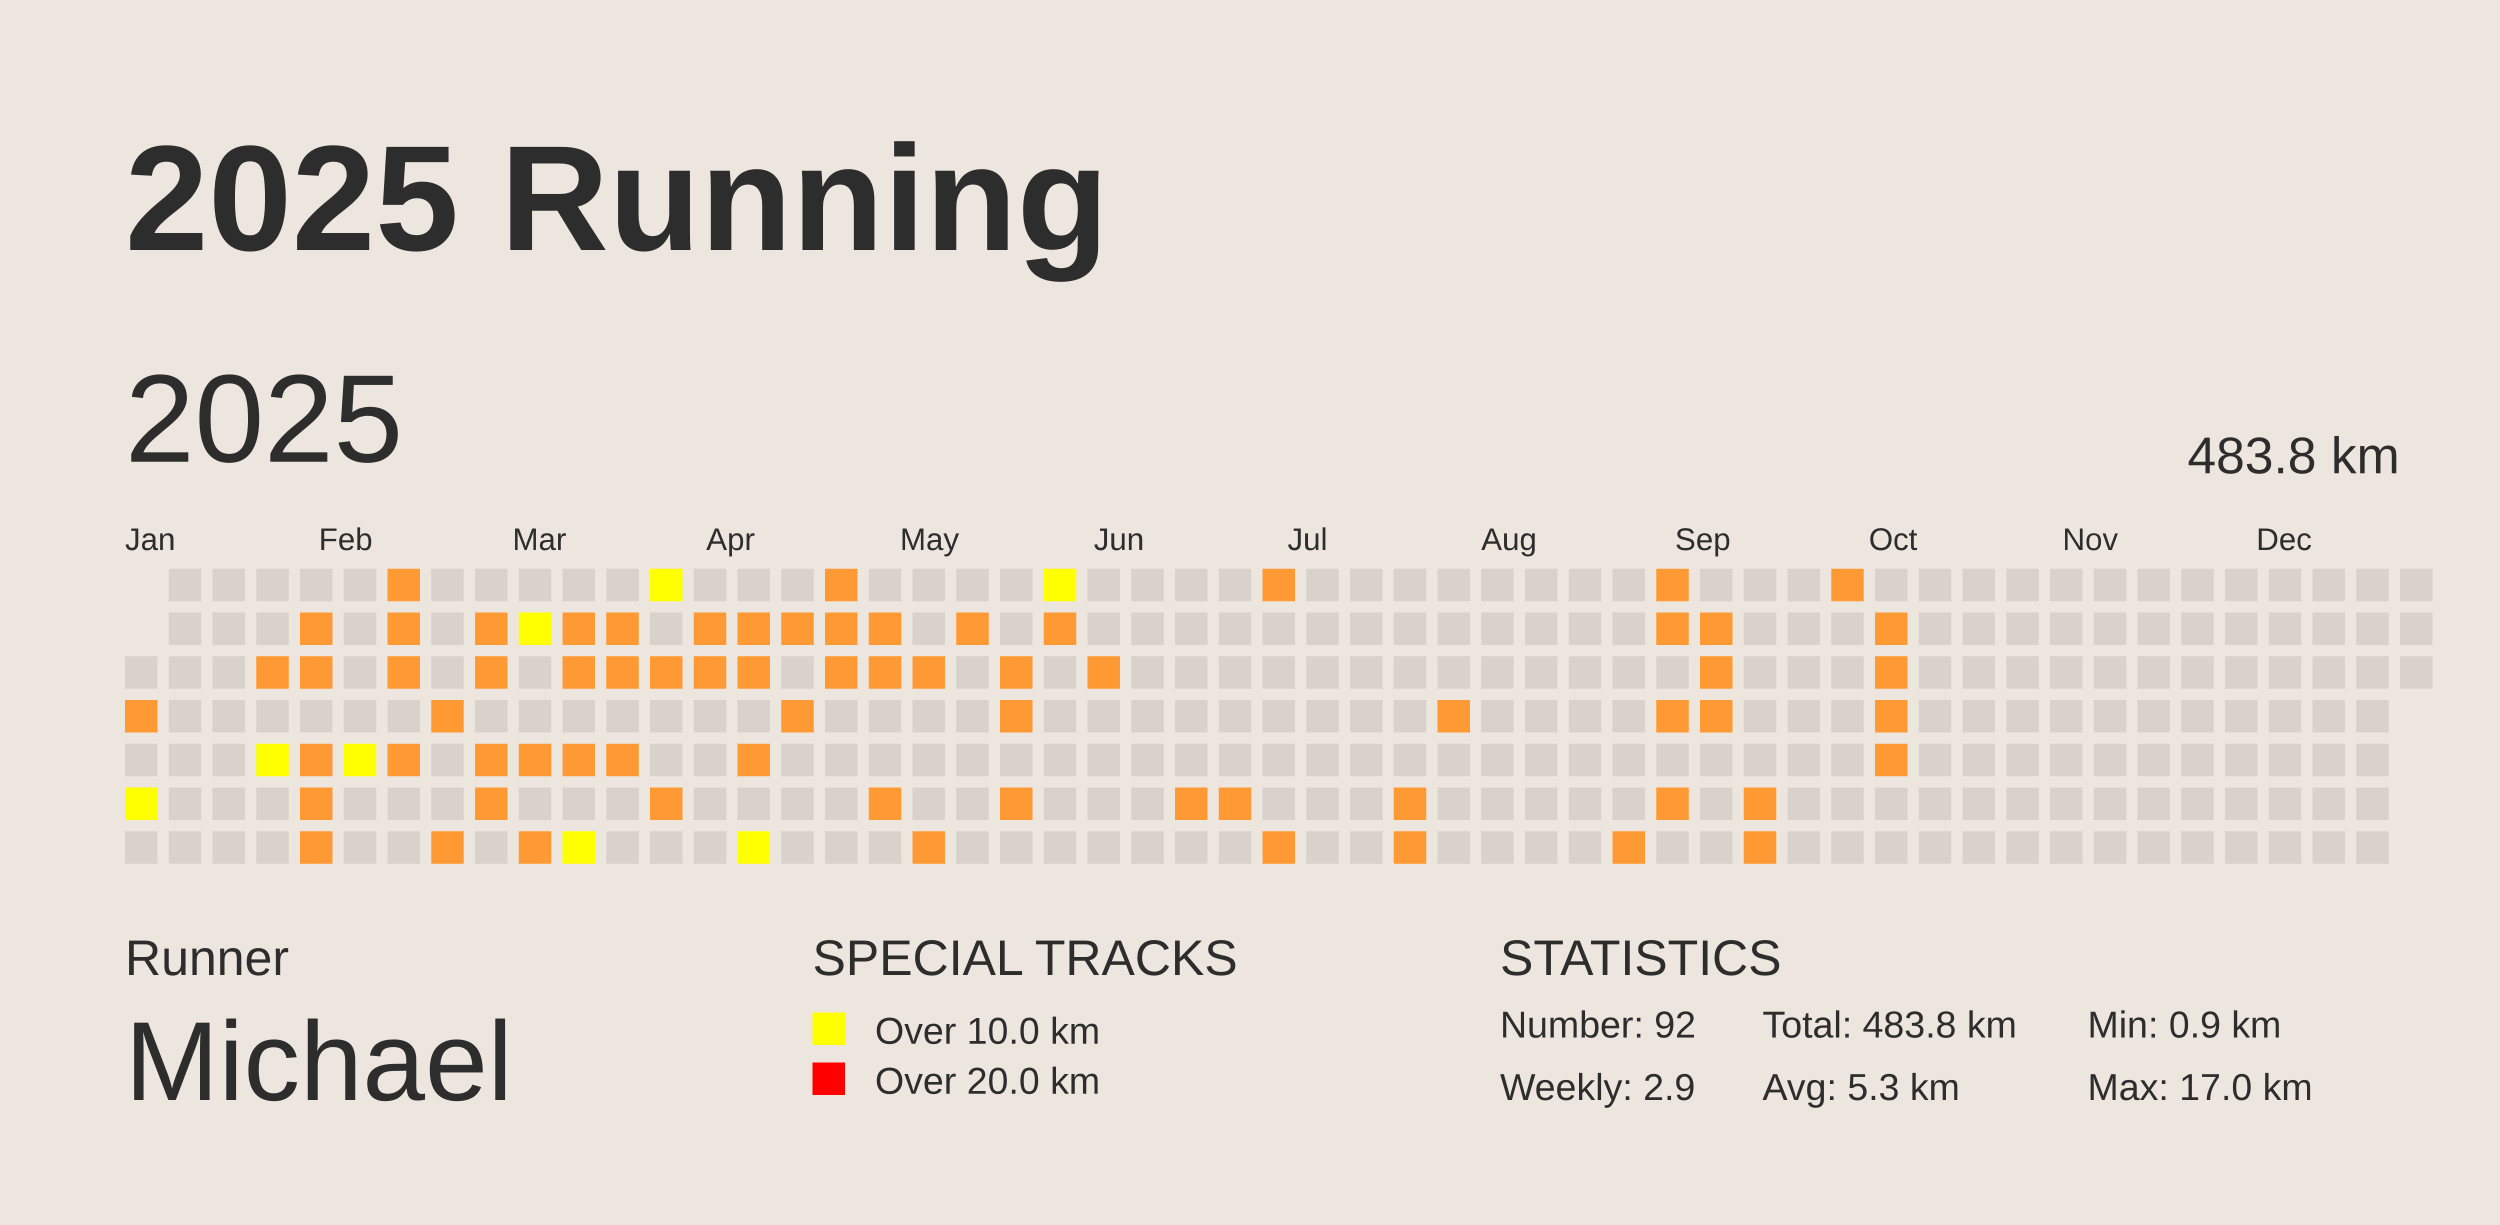
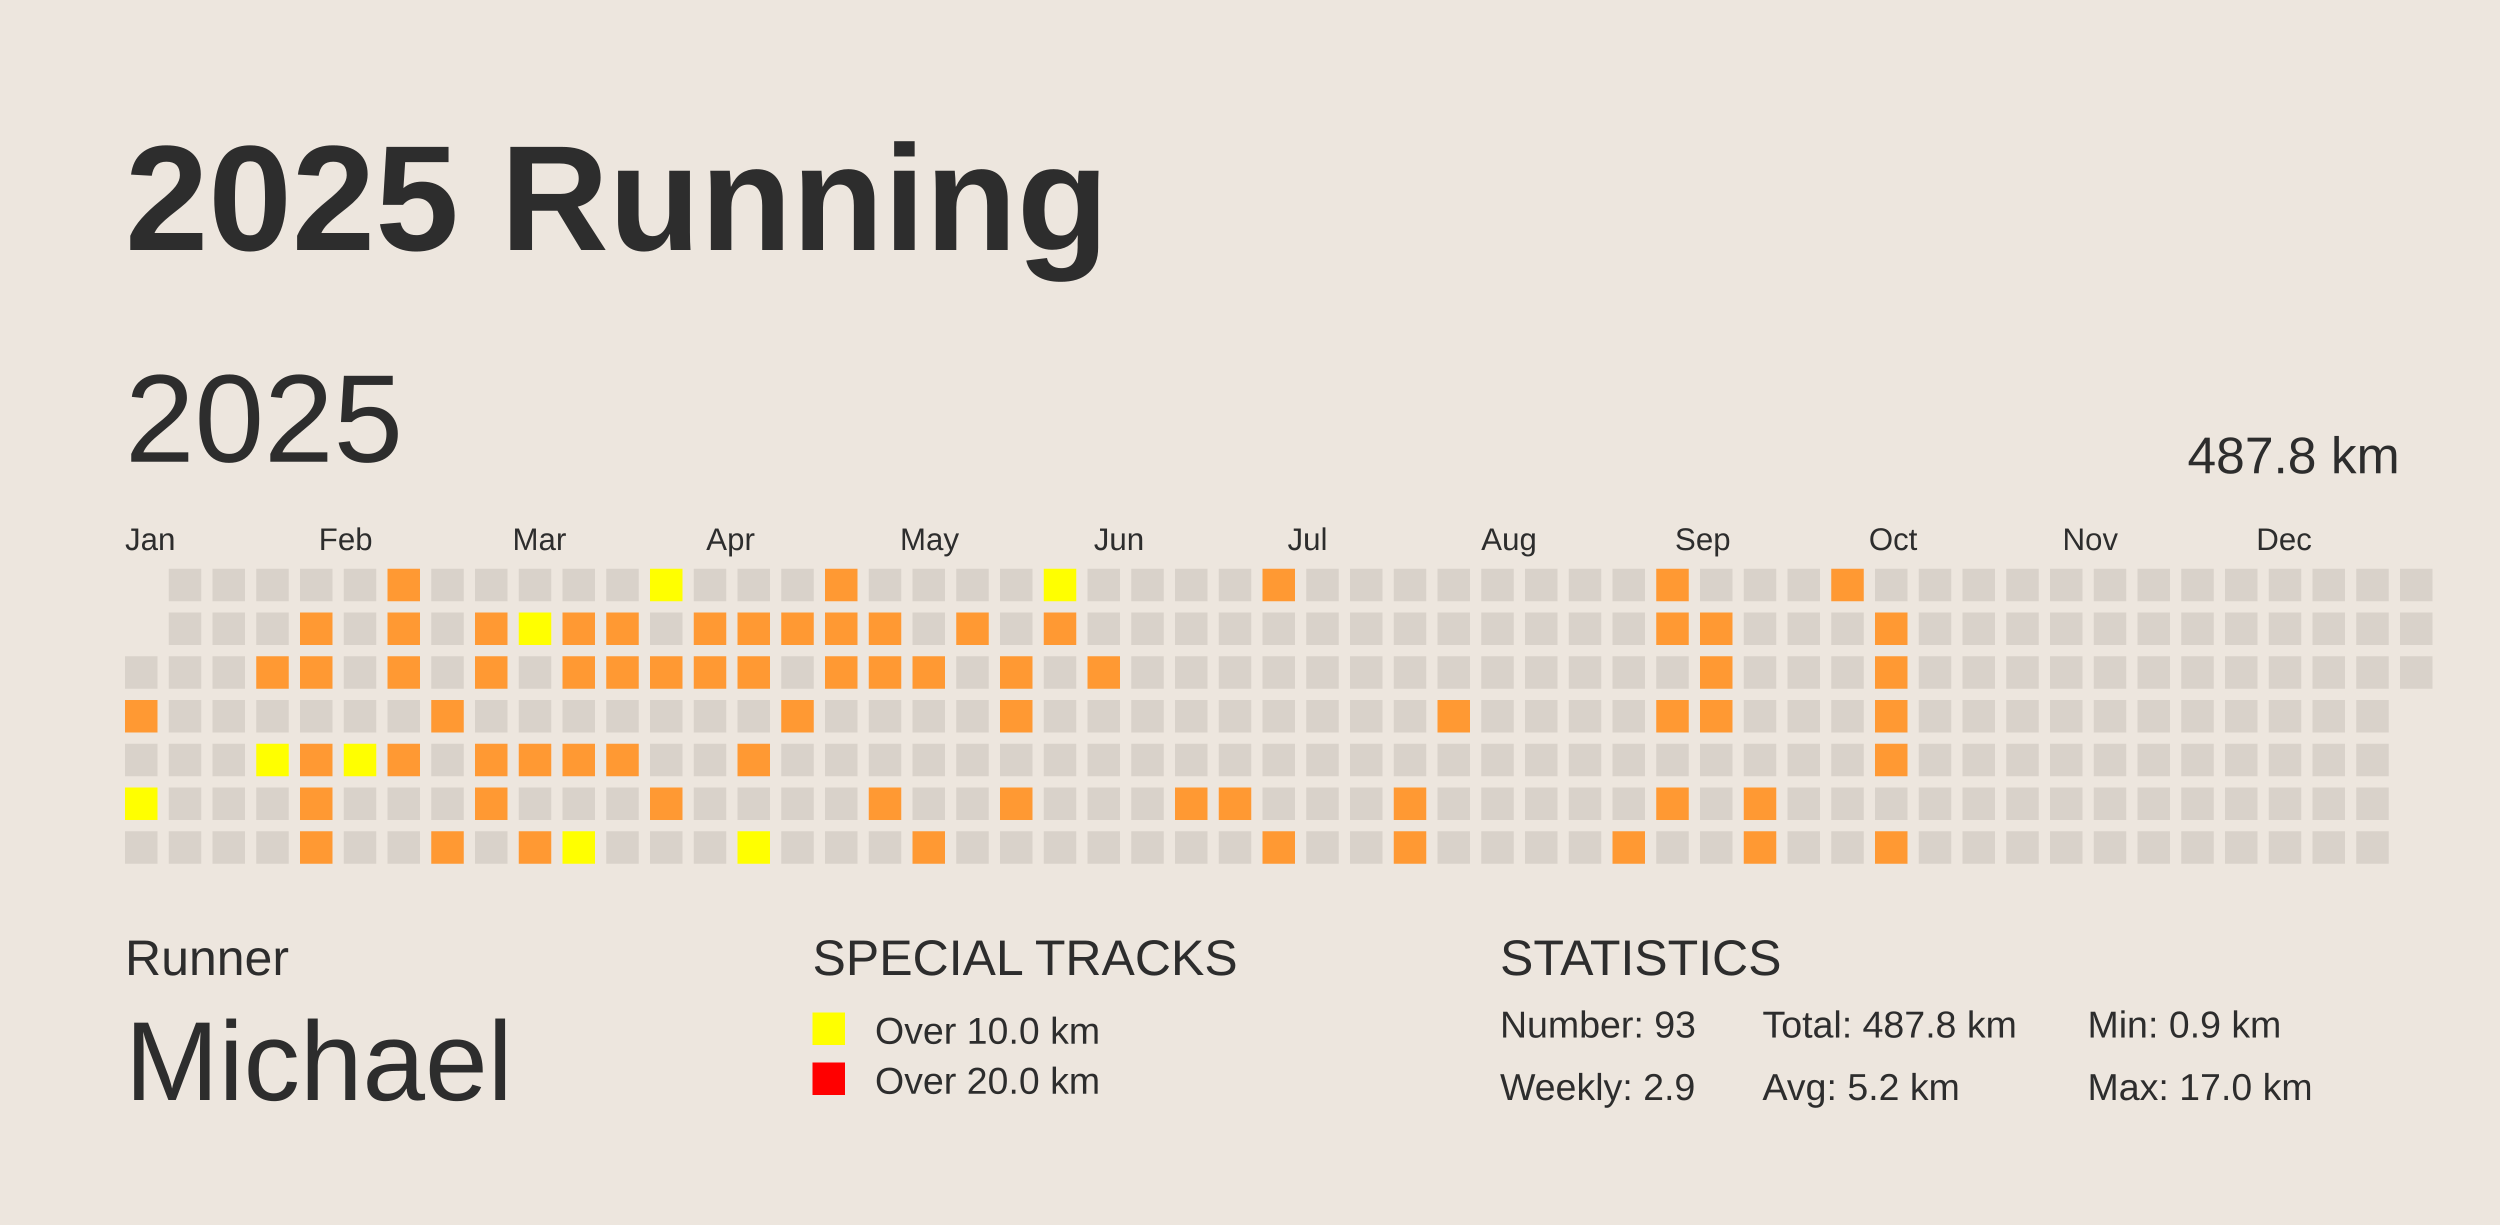
<svg xmlns="http://www.w3.org/2000/svg" baseProfile="full" height="98mm" version="1.1" viewBox="0,0,200,98" width="200mm">
  <defs />
  <rect fill="#EDE6DE" height="98" width="200" x="0" y="0" />
  <text fill="#2D2D2D" style="font-size:12px; font-family:Arial; font-weight:bold;" x="10" y="20">2025 Running</text>
  <text fill="#2D2D2D" style="font-size:4px; font-family:Arial" x="10" y="78">Runner</text>
  <text fill="#2D2D2D" style="font-size:9px; font-family:Arial" x="10" y="88">Michael</text>
  <text fill="#2D2D2D" style="font-size:4px; font-family:Arial" x="65" y="78">SPECIAL TRACKS</text>
  <rect fill="yellow" height="2.6" width="2.6" x="65" y="81" />
  <text fill="#2D2D2D" style="font-size:3px; font-family:Arial" x="70" y="83.5">Over 10.0 km</text>
  <rect fill="red" height="2.6" width="2.6" x="65" y="85" />
  <text fill="#2D2D2D" style="font-size:3px; font-family:Arial" x="70" y="87.5">Over 20.0 km</text>
  <text fill="#2D2D2D" style="font-size:4px; font-family:Arial" x="120" y="78">STATISTICS</text>
-   <text fill="#2D2D2D" style="font-size:3px; font-family:Arial" x="120" y="83">Number: 92</text>
+   <text fill="#2D2D2D" style="font-size:3px; font-family:Arial" x="120" y="83">Number: 93</text>
  <text fill="#2D2D2D" style="font-size:3px; font-family:Arial" x="120" y="88">Weekly: 2.9</text>
-   <text fill="#2D2D2D" style="font-size:3px; font-family:Arial" x="141" y="83">Total: 483.8 km</text>
-   <text fill="#2D2D2D" style="font-size:3px; font-family:Arial" x="141" y="88">Avg: 5.3 km</text>
+   <text fill="#2D2D2D" style="font-size:3px; font-family:Arial" x="141" y="83">Total: 487.8 km</text>
+   <text fill="#2D2D2D" style="font-size:3px; font-family:Arial" x="141" y="88">Avg: 5.2 km</text>
  <text fill="#2D2D2D" style="font-size:3px; font-family:Arial" x="167" y="83">Min: 0.9 km</text>
  <text fill="#2D2D2D" style="font-size:3px; font-family:Arial" x="167" y="88">Max: 17.0 km</text>
  <text dominant-baseline="hanging" fill="#2D2D2D" style="font-size:10.0px; font-family:Arial;" x="10" y="30">2025</text>
-   <text dominant-baseline="hanging" fill="#2D2D2D" style="font-size:4.125px; font-family:Arial;" x="175" y="35">483.8 km</text>
+   <text dominant-baseline="hanging" fill="#2D2D2D" style="font-size:4.125px; font-family:Arial;" x="175" y="35">487.8 km</text>
  <text fill="#2D2D2D" style="font-size:2.5px; font-family:Arial" x="10.0" y="44">Jan</text>
  <text fill="#2D2D2D" style="font-size:2.5px; font-family:Arial" x="25.5" y="44">Feb</text>
  <text fill="#2D2D2D" style="font-size:2.5px; font-family:Arial" x="41.0" y="44">Mar</text>
  <text fill="#2D2D2D" style="font-size:2.5px; font-family:Arial" x="56.5" y="44">Apr</text>
  <text fill="#2D2D2D" style="font-size:2.5px; font-family:Arial" x="72.0" y="44">May</text>
  <text fill="#2D2D2D" style="font-size:2.5px; font-family:Arial" x="87.5" y="44">Jun</text>
  <text fill="#2D2D2D" style="font-size:2.5px; font-family:Arial" x="103.0" y="44">Jul</text>
  <text fill="#2D2D2D" style="font-size:2.5px; font-family:Arial" x="118.5" y="44">Aug</text>
  <text fill="#2D2D2D" style="font-size:2.5px; font-family:Arial" x="134.0" y="44">Sep</text>
  <text fill="#2D2D2D" style="font-size:2.5px; font-family:Arial" x="149.5" y="44">Oct</text>
  <text fill="#2D2D2D" style="font-size:2.5px; font-family:Arial" x="165.0" y="44">Nov</text>
  <text fill="#2D2D2D" style="font-size:2.5px; font-family:Arial" x="180.5" y="44">Dec</text>
  <rect fill="#D9D2CA" height="2.6" width="2.6" x="10.0" y="52.5" />
  <rect fill="#FF9933" height="2.6" width="2.6" x="10.0" y="56.0" />
  <rect fill="#D9D2CA" height="2.6" width="2.6" x="10.0" y="59.5" />
  <rect fill="yellow" height="2.6" width="2.6" x="10.0" y="63.0" />
  <rect fill="#D9D2CA" height="2.6" width="2.6" x="10.0" y="66.5" />
  <rect fill="#D9D2CA" height="2.6" width="2.6" x="13.5" y="45.5" />
  <rect fill="#D9D2CA" height="2.6" width="2.6" x="13.5" y="49.0" />
  <rect fill="#D9D2CA" height="2.6" width="2.6" x="13.5" y="52.5" />
  <rect fill="#D9D2CA" height="2.6" width="2.6" x="13.5" y="56.0" />
  <rect fill="#D9D2CA" height="2.6" width="2.6" x="13.5" y="59.5" />
  <rect fill="#D9D2CA" height="2.6" width="2.6" x="13.5" y="63.0" />
  <rect fill="#D9D2CA" height="2.6" width="2.6" x="13.5" y="66.5" />
  <rect fill="#D9D2CA" height="2.6" width="2.6" x="17.0" y="45.5" />
  <rect fill="#D9D2CA" height="2.6" width="2.6" x="17.0" y="49.0" />
  <rect fill="#D9D2CA" height="2.6" width="2.6" x="17.0" y="52.5" />
  <rect fill="#D9D2CA" height="2.6" width="2.6" x="17.0" y="56.0" />
  <rect fill="#D9D2CA" height="2.6" width="2.6" x="17.0" y="59.5" />
  <rect fill="#D9D2CA" height="2.6" width="2.6" x="17.0" y="63.0" />
  <rect fill="#D9D2CA" height="2.6" width="2.6" x="17.0" y="66.5" />
  <rect fill="#D9D2CA" height="2.6" width="2.6" x="20.5" y="45.5" />
  <rect fill="#D9D2CA" height="2.6" width="2.6" x="20.5" y="49.0" />
  <rect fill="#FF9933" height="2.6" width="2.6" x="20.5" y="52.5" />
  <rect fill="#D9D2CA" height="2.6" width="2.6" x="20.5" y="56.0" />
  <rect fill="yellow" height="2.6" width="2.6" x="20.5" y="59.5" />
  <rect fill="#D9D2CA" height="2.6" width="2.6" x="20.5" y="63.0" />
  <rect fill="#D9D2CA" height="2.6" width="2.6" x="20.5" y="66.5" />
  <rect fill="#D9D2CA" height="2.6" width="2.6" x="24.0" y="45.5" />
  <rect fill="#FF9933" height="2.6" width="2.6" x="24.0" y="49.0" />
  <rect fill="#FF9933" height="2.6" width="2.6" x="24.0" y="52.5" />
  <rect fill="#D9D2CA" height="2.6" width="2.6" x="24.0" y="56.0" />
  <rect fill="#FF9933" height="2.6" width="2.6" x="24.0" y="59.5" />
  <rect fill="#FF9933" height="2.6" width="2.6" x="24.0" y="63.0" />
  <rect fill="#FF9933" height="2.6" width="2.6" x="24.0" y="66.5" />
  <rect fill="#D9D2CA" height="2.6" width="2.6" x="27.5" y="45.5" />
  <rect fill="#D9D2CA" height="2.6" width="2.6" x="27.5" y="49.0" />
  <rect fill="#D9D2CA" height="2.6" width="2.6" x="27.5" y="52.5" />
  <rect fill="#D9D2CA" height="2.6" width="2.6" x="27.5" y="56.0" />
  <rect fill="yellow" height="2.6" width="2.6" x="27.5" y="59.5" />
  <rect fill="#D9D2CA" height="2.6" width="2.6" x="27.5" y="63.0" />
  <rect fill="#D9D2CA" height="2.6" width="2.6" x="27.5" y="66.5" />
  <rect fill="#FF9933" height="2.6" width="2.6" x="31.0" y="45.5" />
  <rect fill="#FF9933" height="2.6" width="2.6" x="31.0" y="49.0" />
  <rect fill="#FF9933" height="2.6" width="2.6" x="31.0" y="52.5" />
  <rect fill="#D9D2CA" height="2.6" width="2.6" x="31.0" y="56.0" />
  <rect fill="#FF9933" height="2.6" width="2.6" x="31.0" y="59.5" />
  <rect fill="#D9D2CA" height="2.6" width="2.6" x="31.0" y="63.0" />
  <rect fill="#D9D2CA" height="2.6" width="2.6" x="31.0" y="66.5" />
  <rect fill="#D9D2CA" height="2.6" width="2.6" x="34.5" y="45.5" />
  <rect fill="#D9D2CA" height="2.6" width="2.6" x="34.5" y="49.0" />
  <rect fill="#D9D2CA" height="2.6" width="2.6" x="34.5" y="52.5" />
  <rect fill="#FF9933" height="2.6" width="2.6" x="34.5" y="56.0" />
  <rect fill="#D9D2CA" height="2.6" width="2.6" x="34.5" y="59.5" />
  <rect fill="#D9D2CA" height="2.6" width="2.6" x="34.5" y="63.0" />
  <rect fill="#FF9933" height="2.6" width="2.6" x="34.5" y="66.5" />
  <rect fill="#D9D2CA" height="2.6" width="2.6" x="38.0" y="45.5" />
  <rect fill="#FF9933" height="2.6" width="2.6" x="38.0" y="49.0" />
  <rect fill="#FF9933" height="2.6" width="2.6" x="38.0" y="52.5" />
  <rect fill="#D9D2CA" height="2.6" width="2.6" x="38.0" y="56.0" />
  <rect fill="#FF9933" height="2.6" width="2.6" x="38.0" y="59.5" />
  <rect fill="#FF9933" height="2.6" width="2.6" x="38.0" y="63.0" />
  <rect fill="#D9D2CA" height="2.6" width="2.6" x="38.0" y="66.5" />
  <rect fill="#D9D2CA" height="2.6" width="2.6" x="41.5" y="45.5" />
  <rect fill="yellow" height="2.6" width="2.6" x="41.5" y="49.0" />
  <rect fill="#D9D2CA" height="2.6" width="2.6" x="41.5" y="52.5" />
  <rect fill="#D9D2CA" height="2.6" width="2.6" x="41.5" y="56.0" />
  <rect fill="#FF9933" height="2.6" width="2.6" x="41.5" y="59.5" />
  <rect fill="#D9D2CA" height="2.6" width="2.6" x="41.5" y="63.0" />
  <rect fill="#FF9933" height="2.6" width="2.6" x="41.5" y="66.5" />
  <rect fill="#D9D2CA" height="2.6" width="2.6" x="45.0" y="45.5" />
  <rect fill="#FF9933" height="2.6" width="2.6" x="45.0" y="49.0" />
  <rect fill="#FF9933" height="2.6" width="2.6" x="45.0" y="52.5" />
  <rect fill="#D9D2CA" height="2.6" width="2.6" x="45.0" y="56.0" />
  <rect fill="#FF9933" height="2.6" width="2.6" x="45.0" y="59.5" />
  <rect fill="#D9D2CA" height="2.6" width="2.6" x="45.0" y="63.0" />
  <rect fill="yellow" height="2.6" width="2.6" x="45.0" y="66.5" />
  <rect fill="#D9D2CA" height="2.6" width="2.6" x="48.5" y="45.5" />
  <rect fill="#FF9933" height="2.6" width="2.6" x="48.5" y="49.0" />
  <rect fill="#FF9933" height="2.6" width="2.6" x="48.5" y="52.5" />
  <rect fill="#D9D2CA" height="2.6" width="2.6" x="48.5" y="56.0" />
  <rect fill="#FF9933" height="2.6" width="2.6" x="48.5" y="59.5" />
  <rect fill="#D9D2CA" height="2.6" width="2.6" x="48.5" y="63.0" />
  <rect fill="#D9D2CA" height="2.6" width="2.6" x="48.5" y="66.5" />
  <rect fill="yellow" height="2.6" width="2.6" x="52.0" y="45.5" />
  <rect fill="#D9D2CA" height="2.6" width="2.6" x="52.0" y="49.0" />
  <rect fill="#FF9933" height="2.6" width="2.6" x="52.0" y="52.5" />
  <rect fill="#D9D2CA" height="2.6" width="2.6" x="52.0" y="56.0" />
  <rect fill="#D9D2CA" height="2.6" width="2.6" x="52.0" y="59.5" />
  <rect fill="#FF9933" height="2.6" width="2.6" x="52.0" y="63.0" />
  <rect fill="#D9D2CA" height="2.6" width="2.6" x="52.0" y="66.5" />
  <rect fill="#D9D2CA" height="2.6" width="2.6" x="55.5" y="45.5" />
  <rect fill="#FF9933" height="2.6" width="2.6" x="55.5" y="49.0" />
  <rect fill="#FF9933" height="2.6" width="2.6" x="55.5" y="52.5" />
  <rect fill="#D9D2CA" height="2.6" width="2.6" x="55.5" y="56.0" />
  <rect fill="#D9D2CA" height="2.6" width="2.6" x="55.5" y="59.5" />
  <rect fill="#D9D2CA" height="2.6" width="2.6" x="55.5" y="63.0" />
  <rect fill="#D9D2CA" height="2.6" width="2.6" x="55.5" y="66.5" />
  <rect fill="#D9D2CA" height="2.6" width="2.6" x="59.0" y="45.5" />
  <rect fill="#FF9933" height="2.6" width="2.6" x="59.0" y="49.0" />
  <rect fill="#FF9933" height="2.6" width="2.6" x="59.0" y="52.5" />
  <rect fill="#D9D2CA" height="2.6" width="2.6" x="59.0" y="56.0" />
  <rect fill="#FF9933" height="2.6" width="2.6" x="59.0" y="59.5" />
  <rect fill="#D9D2CA" height="2.6" width="2.6" x="59.0" y="63.0" />
  <rect fill="yellow" height="2.6" width="2.6" x="59.0" y="66.5" />
  <rect fill="#D9D2CA" height="2.6" width="2.6" x="62.5" y="45.5" />
  <rect fill="#FF9933" height="2.6" width="2.6" x="62.5" y="49.0" />
  <rect fill="#D9D2CA" height="2.6" width="2.6" x="62.5" y="52.5" />
  <rect fill="#FF9933" height="2.6" width="2.6" x="62.5" y="56.0" />
  <rect fill="#D9D2CA" height="2.6" width="2.6" x="62.5" y="59.5" />
  <rect fill="#D9D2CA" height="2.6" width="2.6" x="62.5" y="63.0" />
  <rect fill="#D9D2CA" height="2.6" width="2.6" x="62.5" y="66.5" />
  <rect fill="#FF9933" height="2.6" width="2.6" x="66.0" y="45.5" />
  <rect fill="#FF9933" height="2.6" width="2.6" x="66.0" y="49.0" />
  <rect fill="#FF9933" height="2.6" width="2.6" x="66.0" y="52.5" />
  <rect fill="#D9D2CA" height="2.6" width="2.6" x="66.0" y="56.0" />
  <rect fill="#D9D2CA" height="2.6" width="2.6" x="66.0" y="59.5" />
  <rect fill="#D9D2CA" height="2.6" width="2.6" x="66.0" y="63.0" />
  <rect fill="#D9D2CA" height="2.6" width="2.6" x="66.0" y="66.5" />
  <rect fill="#D9D2CA" height="2.6" width="2.6" x="69.5" y="45.5" />
  <rect fill="#FF9933" height="2.6" width="2.6" x="69.5" y="49.0" />
  <rect fill="#FF9933" height="2.6" width="2.6" x="69.5" y="52.5" />
  <rect fill="#D9D2CA" height="2.6" width="2.6" x="69.5" y="56.0" />
  <rect fill="#D9D2CA" height="2.6" width="2.6" x="69.5" y="59.5" />
  <rect fill="#FF9933" height="2.6" width="2.6" x="69.5" y="63.0" />
  <rect fill="#D9D2CA" height="2.6" width="2.6" x="69.5" y="66.5" />
  <rect fill="#D9D2CA" height="2.6" width="2.6" x="73.0" y="45.5" />
  <rect fill="#D9D2CA" height="2.6" width="2.6" x="73.0" y="49.0" />
  <rect fill="#FF9933" height="2.6" width="2.6" x="73.0" y="52.5" />
  <rect fill="#D9D2CA" height="2.6" width="2.6" x="73.0" y="56.0" />
  <rect fill="#D9D2CA" height="2.6" width="2.6" x="73.0" y="59.5" />
  <rect fill="#D9D2CA" height="2.6" width="2.6" x="73.0" y="63.0" />
  <rect fill="#FF9933" height="2.6" width="2.6" x="73.0" y="66.5" />
  <rect fill="#D9D2CA" height="2.6" width="2.6" x="76.5" y="45.5" />
  <rect fill="#FF9933" height="2.6" width="2.6" x="76.5" y="49.0" />
  <rect fill="#D9D2CA" height="2.6" width="2.6" x="76.5" y="52.5" />
  <rect fill="#D9D2CA" height="2.6" width="2.6" x="76.5" y="56.0" />
  <rect fill="#D9D2CA" height="2.6" width="2.6" x="76.5" y="59.5" />
  <rect fill="#D9D2CA" height="2.6" width="2.6" x="76.5" y="63.0" />
  <rect fill="#D9D2CA" height="2.6" width="2.6" x="76.5" y="66.5" />
  <rect fill="#D9D2CA" height="2.6" width="2.6" x="80.0" y="45.5" />
  <rect fill="#D9D2CA" height="2.6" width="2.6" x="80.0" y="49.0" />
  <rect fill="#FF9933" height="2.6" width="2.6" x="80.0" y="52.5" />
  <rect fill="#FF9933" height="2.6" width="2.6" x="80.0" y="56.0" />
  <rect fill="#D9D2CA" height="2.6" width="2.6" x="80.0" y="59.5" />
  <rect fill="#FF9933" height="2.6" width="2.6" x="80.0" y="63.0" />
  <rect fill="#D9D2CA" height="2.6" width="2.6" x="80.0" y="66.5" />
  <rect fill="yellow" height="2.6" width="2.6" x="83.5" y="45.5" />
  <rect fill="#FF9933" height="2.6" width="2.6" x="83.5" y="49.0" />
  <rect fill="#D9D2CA" height="2.6" width="2.6" x="83.5" y="52.5" />
  <rect fill="#D9D2CA" height="2.6" width="2.6" x="83.5" y="56.0" />
  <rect fill="#D9D2CA" height="2.6" width="2.6" x="83.5" y="59.5" />
  <rect fill="#D9D2CA" height="2.6" width="2.6" x="83.5" y="63.0" />
  <rect fill="#D9D2CA" height="2.6" width="2.6" x="83.5" y="66.5" />
  <rect fill="#D9D2CA" height="2.6" width="2.6" x="87.0" y="45.5" />
  <rect fill="#D9D2CA" height="2.6" width="2.6" x="87.0" y="49.0" />
  <rect fill="#FF9933" height="2.6" width="2.6" x="87.0" y="52.5" />
  <rect fill="#D9D2CA" height="2.6" width="2.6" x="87.0" y="56.0" />
  <rect fill="#D9D2CA" height="2.6" width="2.6" x="87.0" y="59.5" />
  <rect fill="#D9D2CA" height="2.6" width="2.6" x="87.0" y="63.0" />
  <rect fill="#D9D2CA" height="2.6" width="2.6" x="87.0" y="66.5" />
  <rect fill="#D9D2CA" height="2.6" width="2.6" x="90.5" y="45.5" />
  <rect fill="#D9D2CA" height="2.6" width="2.6" x="90.5" y="49.0" />
  <rect fill="#D9D2CA" height="2.6" width="2.6" x="90.5" y="52.5" />
  <rect fill="#D9D2CA" height="2.6" width="2.6" x="90.5" y="56.0" />
  <rect fill="#D9D2CA" height="2.6" width="2.6" x="90.5" y="59.5" />
  <rect fill="#D9D2CA" height="2.6" width="2.6" x="90.5" y="63.0" />
  <rect fill="#D9D2CA" height="2.6" width="2.6" x="90.5" y="66.5" />
  <rect fill="#D9D2CA" height="2.6" width="2.6" x="94.0" y="45.5" />
  <rect fill="#D9D2CA" height="2.6" width="2.6" x="94.0" y="49.0" />
  <rect fill="#D9D2CA" height="2.6" width="2.6" x="94.0" y="52.5" />
  <rect fill="#D9D2CA" height="2.6" width="2.6" x="94.0" y="56.0" />
  <rect fill="#D9D2CA" height="2.6" width="2.6" x="94.0" y="59.5" />
  <rect fill="#FF9933" height="2.6" width="2.6" x="94.0" y="63.0" />
  <rect fill="#D9D2CA" height="2.6" width="2.6" x="94.0" y="66.5" />
  <rect fill="#D9D2CA" height="2.6" width="2.6" x="97.5" y="45.5" />
  <rect fill="#D9D2CA" height="2.6" width="2.6" x="97.5" y="49.0" />
  <rect fill="#D9D2CA" height="2.6" width="2.6" x="97.5" y="52.5" />
  <rect fill="#D9D2CA" height="2.6" width="2.6" x="97.5" y="56.0" />
  <rect fill="#D9D2CA" height="2.6" width="2.6" x="97.5" y="59.5" />
  <rect fill="#FF9933" height="2.6" width="2.6" x="97.5" y="63.0" />
  <rect fill="#D9D2CA" height="2.6" width="2.6" x="97.5" y="66.5" />
  <rect fill="#FF9933" height="2.6" width="2.6" x="101.0" y="45.5" />
  <rect fill="#D9D2CA" height="2.6" width="2.6" x="101.0" y="49.0" />
  <rect fill="#D9D2CA" height="2.6" width="2.6" x="101.0" y="52.5" />
  <rect fill="#D9D2CA" height="2.6" width="2.6" x="101.0" y="56.0" />
  <rect fill="#D9D2CA" height="2.6" width="2.6" x="101.0" y="59.5" />
  <rect fill="#D9D2CA" height="2.6" width="2.6" x="101.0" y="63.0" />
  <rect fill="#FF9933" height="2.6" width="2.6" x="101.0" y="66.5" />
  <rect fill="#D9D2CA" height="2.6" width="2.6" x="104.5" y="45.5" />
  <rect fill="#D9D2CA" height="2.6" width="2.6" x="104.5" y="49.0" />
  <rect fill="#D9D2CA" height="2.6" width="2.6" x="104.5" y="52.5" />
  <rect fill="#D9D2CA" height="2.6" width="2.6" x="104.5" y="56.0" />
  <rect fill="#D9D2CA" height="2.6" width="2.6" x="104.5" y="59.5" />
  <rect fill="#D9D2CA" height="2.6" width="2.6" x="104.5" y="63.0" />
  <rect fill="#D9D2CA" height="2.6" width="2.6" x="104.5" y="66.5" />
  <rect fill="#D9D2CA" height="2.6" width="2.6" x="108.0" y="45.5" />
  <rect fill="#D9D2CA" height="2.6" width="2.6" x="108.0" y="49.0" />
  <rect fill="#D9D2CA" height="2.6" width="2.6" x="108.0" y="52.5" />
  <rect fill="#D9D2CA" height="2.6" width="2.6" x="108.0" y="56.0" />
  <rect fill="#D9D2CA" height="2.6" width="2.6" x="108.0" y="59.5" />
  <rect fill="#D9D2CA" height="2.6" width="2.6" x="108.0" y="63.0" />
  <rect fill="#D9D2CA" height="2.6" width="2.6" x="108.0" y="66.5" />
  <rect fill="#D9D2CA" height="2.6" width="2.6" x="111.5" y="45.5" />
  <rect fill="#D9D2CA" height="2.6" width="2.6" x="111.5" y="49.0" />
  <rect fill="#D9D2CA" height="2.6" width="2.6" x="111.5" y="52.5" />
  <rect fill="#D9D2CA" height="2.6" width="2.6" x="111.5" y="56.0" />
  <rect fill="#D9D2CA" height="2.6" width="2.6" x="111.5" y="59.5" />
  <rect fill="#FF9933" height="2.6" width="2.6" x="111.5" y="63.0" />
  <rect fill="#FF9933" height="2.6" width="2.6" x="111.5" y="66.5" />
  <rect fill="#D9D2CA" height="2.6" width="2.6" x="115.0" y="45.5" />
  <rect fill="#D9D2CA" height="2.6" width="2.6" x="115.0" y="49.0" />
  <rect fill="#D9D2CA" height="2.6" width="2.6" x="115.0" y="52.5" />
  <rect fill="#FF9933" height="2.6" width="2.6" x="115.0" y="56.0" />
  <rect fill="#D9D2CA" height="2.6" width="2.6" x="115.0" y="59.5" />
  <rect fill="#D9D2CA" height="2.6" width="2.6" x="115.0" y="63.0" />
  <rect fill="#D9D2CA" height="2.6" width="2.6" x="115.0" y="66.5" />
  <rect fill="#D9D2CA" height="2.6" width="2.6" x="118.5" y="45.5" />
  <rect fill="#D9D2CA" height="2.6" width="2.6" x="118.5" y="49.0" />
  <rect fill="#D9D2CA" height="2.6" width="2.6" x="118.5" y="52.5" />
  <rect fill="#D9D2CA" height="2.6" width="2.6" x="118.5" y="56.0" />
  <rect fill="#D9D2CA" height="2.6" width="2.6" x="118.5" y="59.5" />
  <rect fill="#D9D2CA" height="2.6" width="2.6" x="118.5" y="63.0" />
  <rect fill="#D9D2CA" height="2.6" width="2.6" x="118.5" y="66.5" />
  <rect fill="#D9D2CA" height="2.6" width="2.6" x="122.0" y="45.5" />
  <rect fill="#D9D2CA" height="2.6" width="2.6" x="122.0" y="49.0" />
  <rect fill="#D9D2CA" height="2.6" width="2.6" x="122.0" y="52.5" />
  <rect fill="#D9D2CA" height="2.6" width="2.6" x="122.0" y="56.0" />
  <rect fill="#D9D2CA" height="2.6" width="2.6" x="122.0" y="59.5" />
  <rect fill="#D9D2CA" height="2.6" width="2.6" x="122.0" y="63.0" />
  <rect fill="#D9D2CA" height="2.6" width="2.6" x="122.0" y="66.5" />
  <rect fill="#D9D2CA" height="2.6" width="2.6" x="125.5" y="45.5" />
  <rect fill="#D9D2CA" height="2.6" width="2.6" x="125.5" y="49.0" />
  <rect fill="#D9D2CA" height="2.6" width="2.6" x="125.5" y="52.5" />
  <rect fill="#D9D2CA" height="2.6" width="2.6" x="125.5" y="56.0" />
  <rect fill="#D9D2CA" height="2.6" width="2.6" x="125.5" y="59.5" />
  <rect fill="#D9D2CA" height="2.6" width="2.6" x="125.5" y="63.0" />
  <rect fill="#D9D2CA" height="2.6" width="2.6" x="125.5" y="66.5" />
  <rect fill="#D9D2CA" height="2.6" width="2.6" x="129.0" y="45.5" />
  <rect fill="#D9D2CA" height="2.6" width="2.6" x="129.0" y="49.0" />
  <rect fill="#D9D2CA" height="2.6" width="2.6" x="129.0" y="52.5" />
  <rect fill="#D9D2CA" height="2.6" width="2.6" x="129.0" y="56.0" />
  <rect fill="#D9D2CA" height="2.6" width="2.6" x="129.0" y="59.5" />
  <rect fill="#D9D2CA" height="2.6" width="2.6" x="129.0" y="63.0" />
  <rect fill="#FF9933" height="2.6" width="2.6" x="129.0" y="66.5" />
  <rect fill="#FF9933" height="2.6" width="2.6" x="132.5" y="45.5" />
  <rect fill="#FF9933" height="2.6" width="2.6" x="132.5" y="49.0" />
  <rect fill="#D9D2CA" height="2.6" width="2.6" x="132.5" y="52.5" />
  <rect fill="#FF9933" height="2.6" width="2.6" x="132.5" y="56.0" />
  <rect fill="#D9D2CA" height="2.6" width="2.6" x="132.5" y="59.5" />
  <rect fill="#FF9933" height="2.6" width="2.6" x="132.5" y="63.0" />
  <rect fill="#D9D2CA" height="2.6" width="2.6" x="132.5" y="66.5" />
  <rect fill="#D9D2CA" height="2.6" width="2.6" x="136.0" y="45.5" />
  <rect fill="#FF9933" height="2.6" width="2.6" x="136.0" y="49.0" />
  <rect fill="#FF9933" height="2.6" width="2.6" x="136.0" y="52.5" />
  <rect fill="#FF9933" height="2.6" width="2.6" x="136.0" y="56.0" />
  <rect fill="#D9D2CA" height="2.6" width="2.6" x="136.0" y="59.5" />
  <rect fill="#D9D2CA" height="2.6" width="2.6" x="136.0" y="63.0" />
  <rect fill="#D9D2CA" height="2.6" width="2.6" x="136.0" y="66.5" />
  <rect fill="#D9D2CA" height="2.6" width="2.6" x="139.5" y="45.5" />
  <rect fill="#D9D2CA" height="2.6" width="2.6" x="139.5" y="49.0" />
  <rect fill="#D9D2CA" height="2.6" width="2.6" x="139.5" y="52.5" />
  <rect fill="#D9D2CA" height="2.6" width="2.6" x="139.5" y="56.0" />
  <rect fill="#D9D2CA" height="2.6" width="2.6" x="139.5" y="59.5" />
  <rect fill="#FF9933" height="2.6" width="2.6" x="139.5" y="63.0" />
  <rect fill="#FF9933" height="2.6" width="2.6" x="139.5" y="66.5" />
  <rect fill="#D9D2CA" height="2.6" width="2.6" x="143.0" y="45.5" />
  <rect fill="#D9D2CA" height="2.6" width="2.6" x="143.0" y="49.0" />
  <rect fill="#D9D2CA" height="2.6" width="2.6" x="143.0" y="52.5" />
  <rect fill="#D9D2CA" height="2.6" width="2.6" x="143.0" y="56.0" />
  <rect fill="#D9D2CA" height="2.6" width="2.6" x="143.0" y="59.5" />
  <rect fill="#D9D2CA" height="2.6" width="2.6" x="143.0" y="63.0" />
  <rect fill="#D9D2CA" height="2.6" width="2.6" x="143.0" y="66.5" />
  <rect fill="#FF9933" height="2.6" width="2.6" x="146.5" y="45.5" />
  <rect fill="#D9D2CA" height="2.6" width="2.6" x="146.5" y="49.0" />
  <rect fill="#D9D2CA" height="2.6" width="2.6" x="146.5" y="52.5" />
  <rect fill="#D9D2CA" height="2.6" width="2.6" x="146.5" y="56.0" />
  <rect fill="#D9D2CA" height="2.6" width="2.6" x="146.5" y="59.5" />
  <rect fill="#D9D2CA" height="2.6" width="2.6" x="146.5" y="63.0" />
  <rect fill="#D9D2CA" height="2.6" width="2.6" x="146.5" y="66.5" />
  <rect fill="#D9D2CA" height="2.6" width="2.6" x="150.0" y="45.5" />
  <rect fill="#FF9933" height="2.6" width="2.6" x="150.0" y="49.0" />
  <rect fill="#FF9933" height="2.6" width="2.6" x="150.0" y="52.5" />
  <rect fill="#FF9933" height="2.6" width="2.6" x="150.0" y="56.0" />
  <rect fill="#FF9933" height="2.6" width="2.6" x="150.0" y="59.5" />
  <rect fill="#D9D2CA" height="2.6" width="2.6" x="150.0" y="63.0" />
-   <rect fill="#D9D2CA" height="2.6" width="2.6" x="150.0" y="66.5" />
+   <rect fill="#FF9933" height="2.6" width="2.6" x="150.0" y="66.5" />
  <rect fill="#D9D2CA" height="2.6" width="2.6" x="153.5" y="45.5" />
  <rect fill="#D9D2CA" height="2.6" width="2.6" x="153.5" y="49.0" />
  <rect fill="#D9D2CA" height="2.6" width="2.6" x="153.5" y="52.5" />
  <rect fill="#D9D2CA" height="2.6" width="2.6" x="153.5" y="56.0" />
  <rect fill="#D9D2CA" height="2.6" width="2.6" x="153.5" y="59.5" />
  <rect fill="#D9D2CA" height="2.6" width="2.6" x="153.5" y="63.0" />
  <rect fill="#D9D2CA" height="2.6" width="2.6" x="153.5" y="66.5" />
  <rect fill="#D9D2CA" height="2.6" width="2.6" x="157.0" y="45.5" />
  <rect fill="#D9D2CA" height="2.6" width="2.6" x="157.0" y="49.0" />
  <rect fill="#D9D2CA" height="2.6" width="2.6" x="157.0" y="52.5" />
  <rect fill="#D9D2CA" height="2.6" width="2.6" x="157.0" y="56.0" />
  <rect fill="#D9D2CA" height="2.6" width="2.6" x="157.0" y="59.5" />
  <rect fill="#D9D2CA" height="2.6" width="2.6" x="157.0" y="63.0" />
  <rect fill="#D9D2CA" height="2.6" width="2.6" x="157.0" y="66.5" />
  <rect fill="#D9D2CA" height="2.6" width="2.6" x="160.5" y="45.5" />
  <rect fill="#D9D2CA" height="2.6" width="2.6" x="160.5" y="49.0" />
  <rect fill="#D9D2CA" height="2.6" width="2.6" x="160.5" y="52.5" />
  <rect fill="#D9D2CA" height="2.6" width="2.6" x="160.5" y="56.0" />
  <rect fill="#D9D2CA" height="2.6" width="2.6" x="160.5" y="59.5" />
  <rect fill="#D9D2CA" height="2.6" width="2.6" x="160.5" y="63.0" />
  <rect fill="#D9D2CA" height="2.6" width="2.6" x="160.5" y="66.5" />
  <rect fill="#D9D2CA" height="2.6" width="2.6" x="164.0" y="45.5" />
  <rect fill="#D9D2CA" height="2.6" width="2.6" x="164.0" y="49.0" />
  <rect fill="#D9D2CA" height="2.6" width="2.6" x="164.0" y="52.5" />
  <rect fill="#D9D2CA" height="2.6" width="2.6" x="164.0" y="56.0" />
  <rect fill="#D9D2CA" height="2.6" width="2.6" x="164.0" y="59.5" />
  <rect fill="#D9D2CA" height="2.6" width="2.6" x="164.0" y="63.0" />
  <rect fill="#D9D2CA" height="2.6" width="2.6" x="164.0" y="66.5" />
  <rect fill="#D9D2CA" height="2.6" width="2.6" x="167.5" y="45.5" />
  <rect fill="#D9D2CA" height="2.6" width="2.6" x="167.5" y="49.0" />
  <rect fill="#D9D2CA" height="2.6" width="2.6" x="167.5" y="52.5" />
  <rect fill="#D9D2CA" height="2.6" width="2.6" x="167.5" y="56.0" />
  <rect fill="#D9D2CA" height="2.6" width="2.6" x="167.5" y="59.5" />
  <rect fill="#D9D2CA" height="2.6" width="2.6" x="167.5" y="63.0" />
  <rect fill="#D9D2CA" height="2.6" width="2.6" x="167.5" y="66.5" />
  <rect fill="#D9D2CA" height="2.6" width="2.6" x="171.0" y="45.5" />
  <rect fill="#D9D2CA" height="2.6" width="2.6" x="171.0" y="49.0" />
  <rect fill="#D9D2CA" height="2.6" width="2.6" x="171.0" y="52.5" />
  <rect fill="#D9D2CA" height="2.6" width="2.6" x="171.0" y="56.0" />
  <rect fill="#D9D2CA" height="2.6" width="2.6" x="171.0" y="59.5" />
  <rect fill="#D9D2CA" height="2.6" width="2.6" x="171.0" y="63.0" />
  <rect fill="#D9D2CA" height="2.6" width="2.6" x="171.0" y="66.5" />
  <rect fill="#D9D2CA" height="2.6" width="2.6" x="174.5" y="45.5" />
  <rect fill="#D9D2CA" height="2.6" width="2.6" x="174.5" y="49.0" />
  <rect fill="#D9D2CA" height="2.6" width="2.6" x="174.5" y="52.5" />
  <rect fill="#D9D2CA" height="2.6" width="2.6" x="174.5" y="56.0" />
  <rect fill="#D9D2CA" height="2.6" width="2.6" x="174.5" y="59.5" />
  <rect fill="#D9D2CA" height="2.6" width="2.6" x="174.5" y="63.0" />
  <rect fill="#D9D2CA" height="2.6" width="2.6" x="174.5" y="66.5" />
  <rect fill="#D9D2CA" height="2.6" width="2.6" x="178.0" y="45.5" />
  <rect fill="#D9D2CA" height="2.6" width="2.6" x="178.0" y="49.0" />
  <rect fill="#D9D2CA" height="2.6" width="2.6" x="178.0" y="52.5" />
  <rect fill="#D9D2CA" height="2.6" width="2.6" x="178.0" y="56.0" />
  <rect fill="#D9D2CA" height="2.6" width="2.6" x="178.0" y="59.5" />
  <rect fill="#D9D2CA" height="2.6" width="2.6" x="178.0" y="63.0" />
  <rect fill="#D9D2CA" height="2.6" width="2.6" x="178.0" y="66.5" />
  <rect fill="#D9D2CA" height="2.6" width="2.6" x="181.5" y="45.5" />
  <rect fill="#D9D2CA" height="2.6" width="2.6" x="181.5" y="49.0" />
  <rect fill="#D9D2CA" height="2.6" width="2.6" x="181.5" y="52.5" />
  <rect fill="#D9D2CA" height="2.6" width="2.6" x="181.5" y="56.0" />
  <rect fill="#D9D2CA" height="2.6" width="2.6" x="181.5" y="59.5" />
  <rect fill="#D9D2CA" height="2.6" width="2.6" x="181.5" y="63.0" />
  <rect fill="#D9D2CA" height="2.6" width="2.6" x="181.5" y="66.5" />
  <rect fill="#D9D2CA" height="2.6" width="2.6" x="185.0" y="45.5" />
  <rect fill="#D9D2CA" height="2.6" width="2.6" x="185.0" y="49.0" />
  <rect fill="#D9D2CA" height="2.6" width="2.6" x="185.0" y="52.5" />
  <rect fill="#D9D2CA" height="2.6" width="2.6" x="185.0" y="56.0" />
  <rect fill="#D9D2CA" height="2.6" width="2.6" x="185.0" y="59.5" />
  <rect fill="#D9D2CA" height="2.6" width="2.6" x="185.0" y="63.0" />
  <rect fill="#D9D2CA" height="2.6" width="2.6" x="185.0" y="66.5" />
  <rect fill="#D9D2CA" height="2.6" width="2.6" x="188.5" y="45.5" />
  <rect fill="#D9D2CA" height="2.6" width="2.6" x="188.5" y="49.0" />
  <rect fill="#D9D2CA" height="2.6" width="2.6" x="188.5" y="52.5" />
  <rect fill="#D9D2CA" height="2.6" width="2.6" x="188.5" y="56.0" />
  <rect fill="#D9D2CA" height="2.6" width="2.6" x="188.5" y="59.5" />
  <rect fill="#D9D2CA" height="2.6" width="2.6" x="188.5" y="63.0" />
  <rect fill="#D9D2CA" height="2.6" width="2.6" x="188.5" y="66.5" />
  <rect fill="#D9D2CA" height="2.6" width="2.6" x="192.0" y="45.5" />
  <rect fill="#D9D2CA" height="2.6" width="2.6" x="192.0" y="49.0" />
  <rect fill="#D9D2CA" height="2.6" width="2.6" x="192.0" y="52.5" />
</svg>
